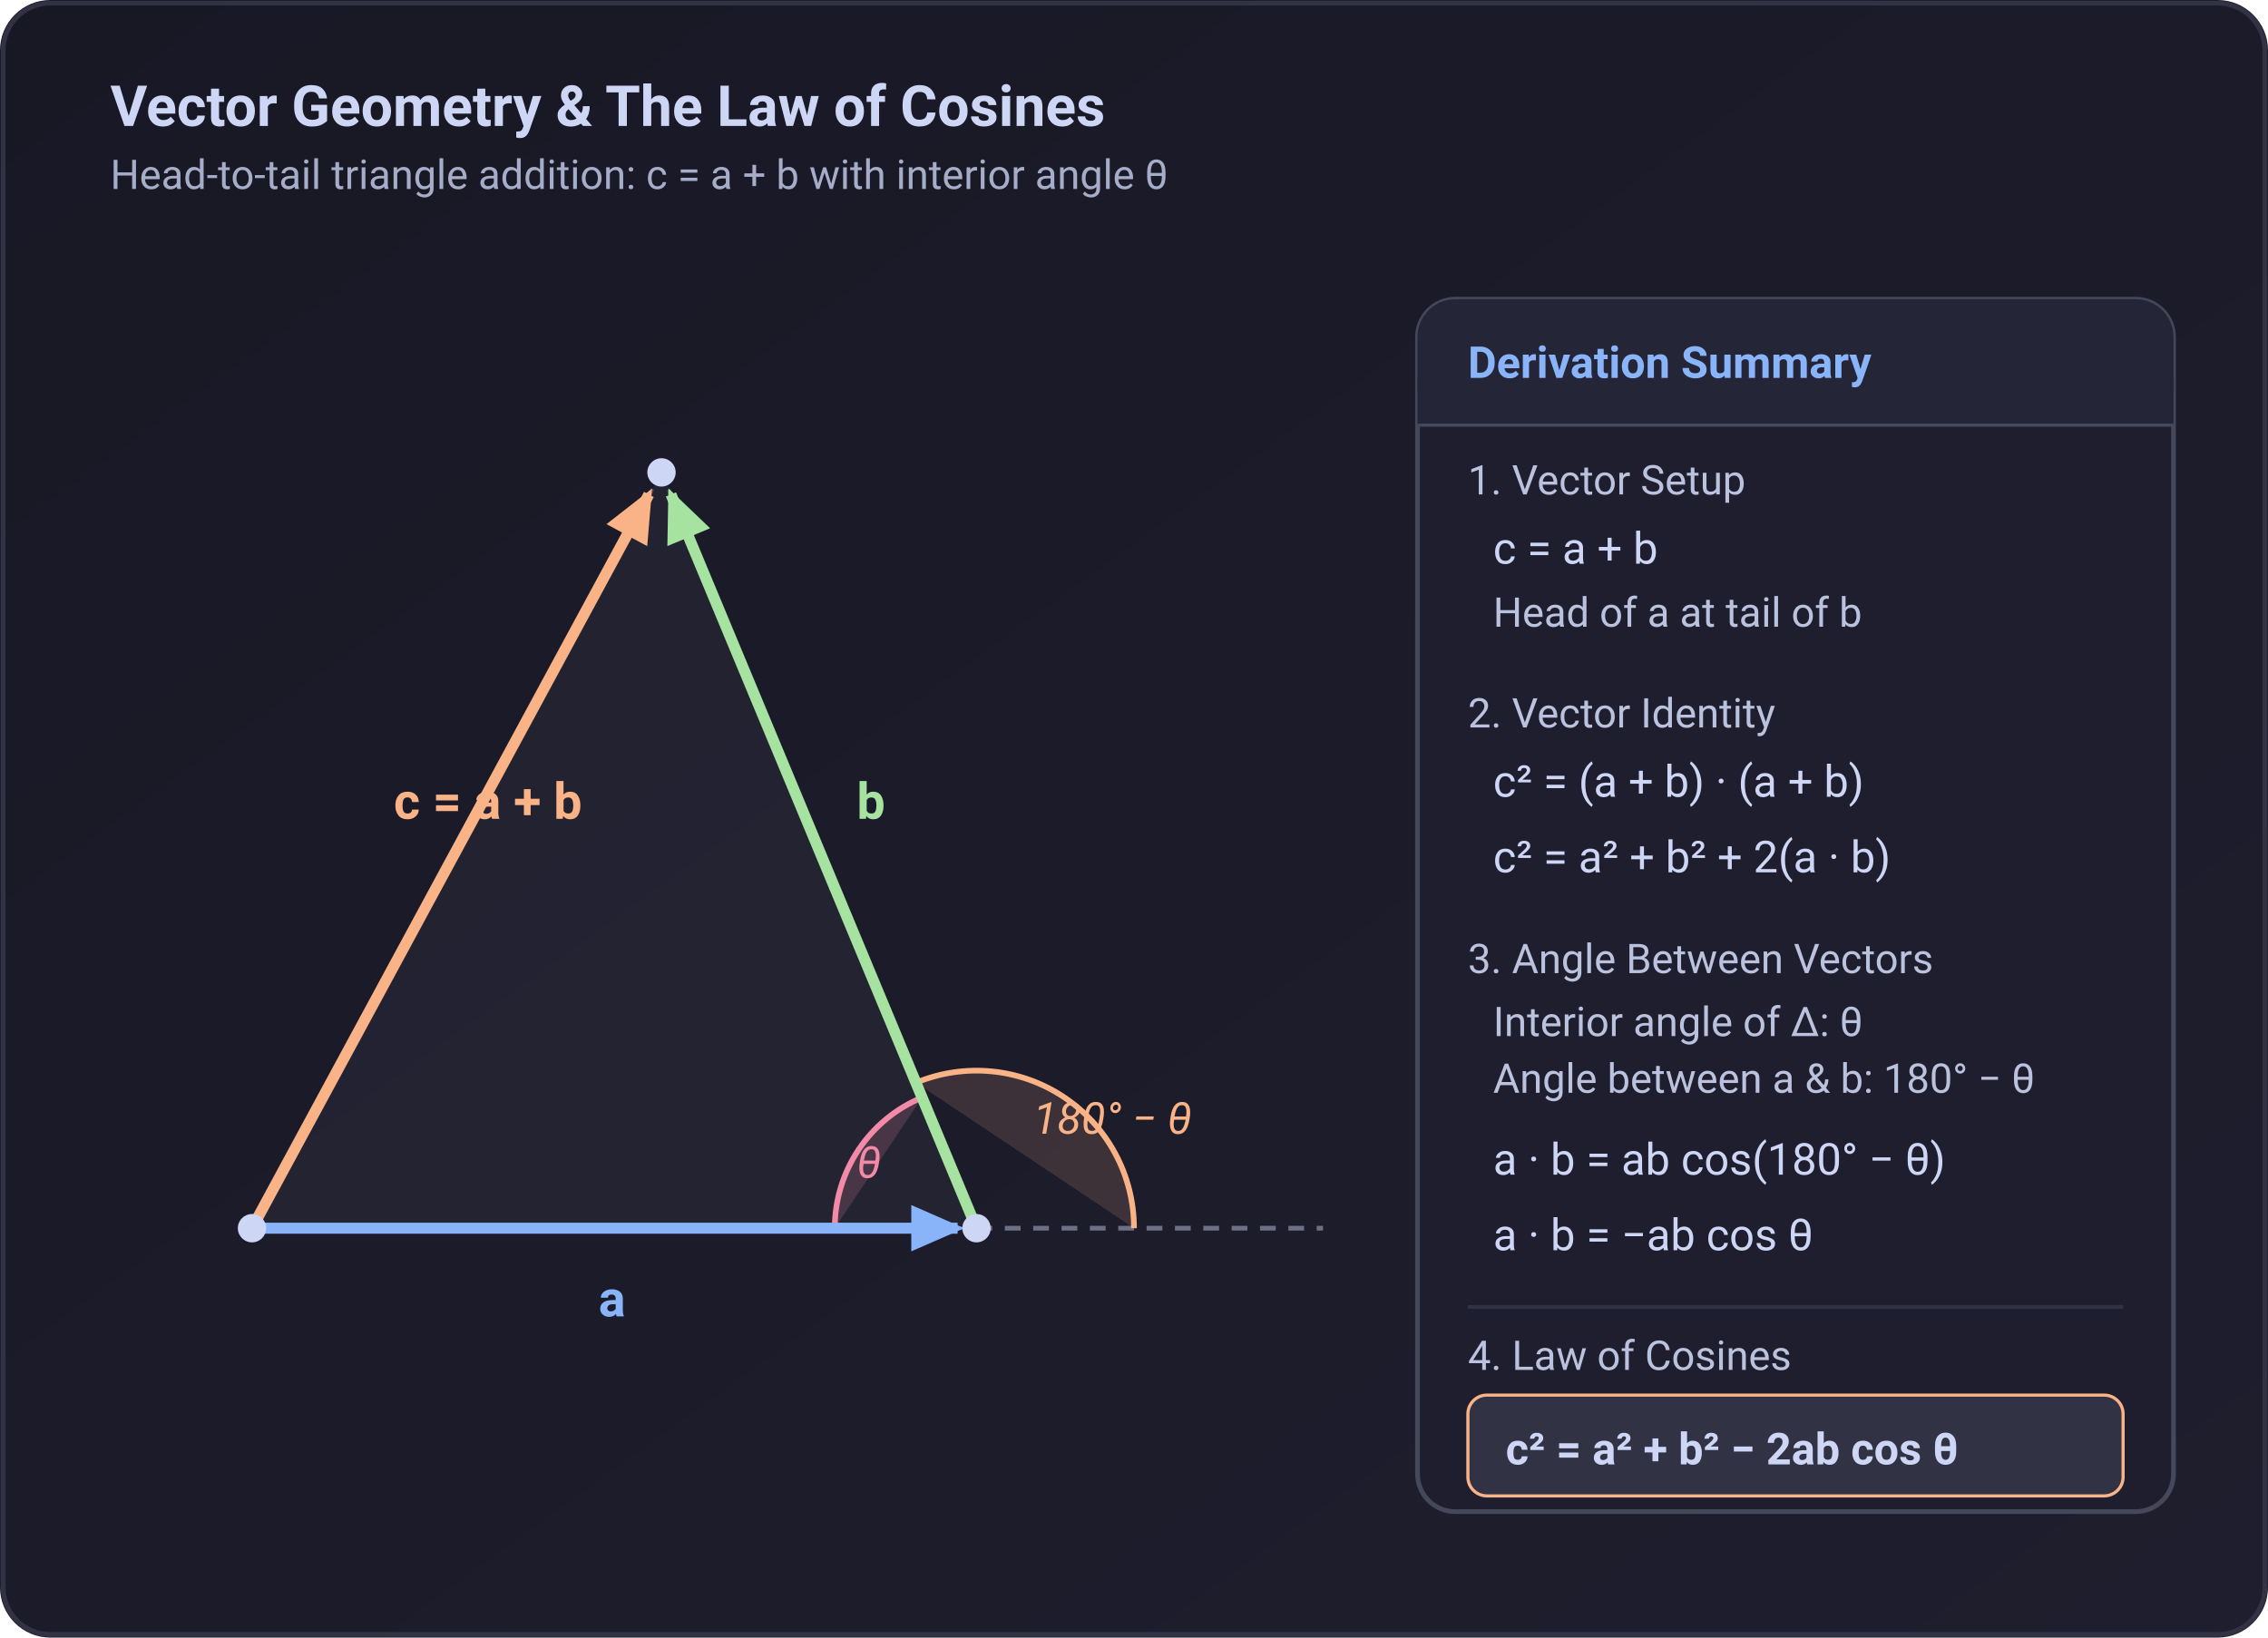
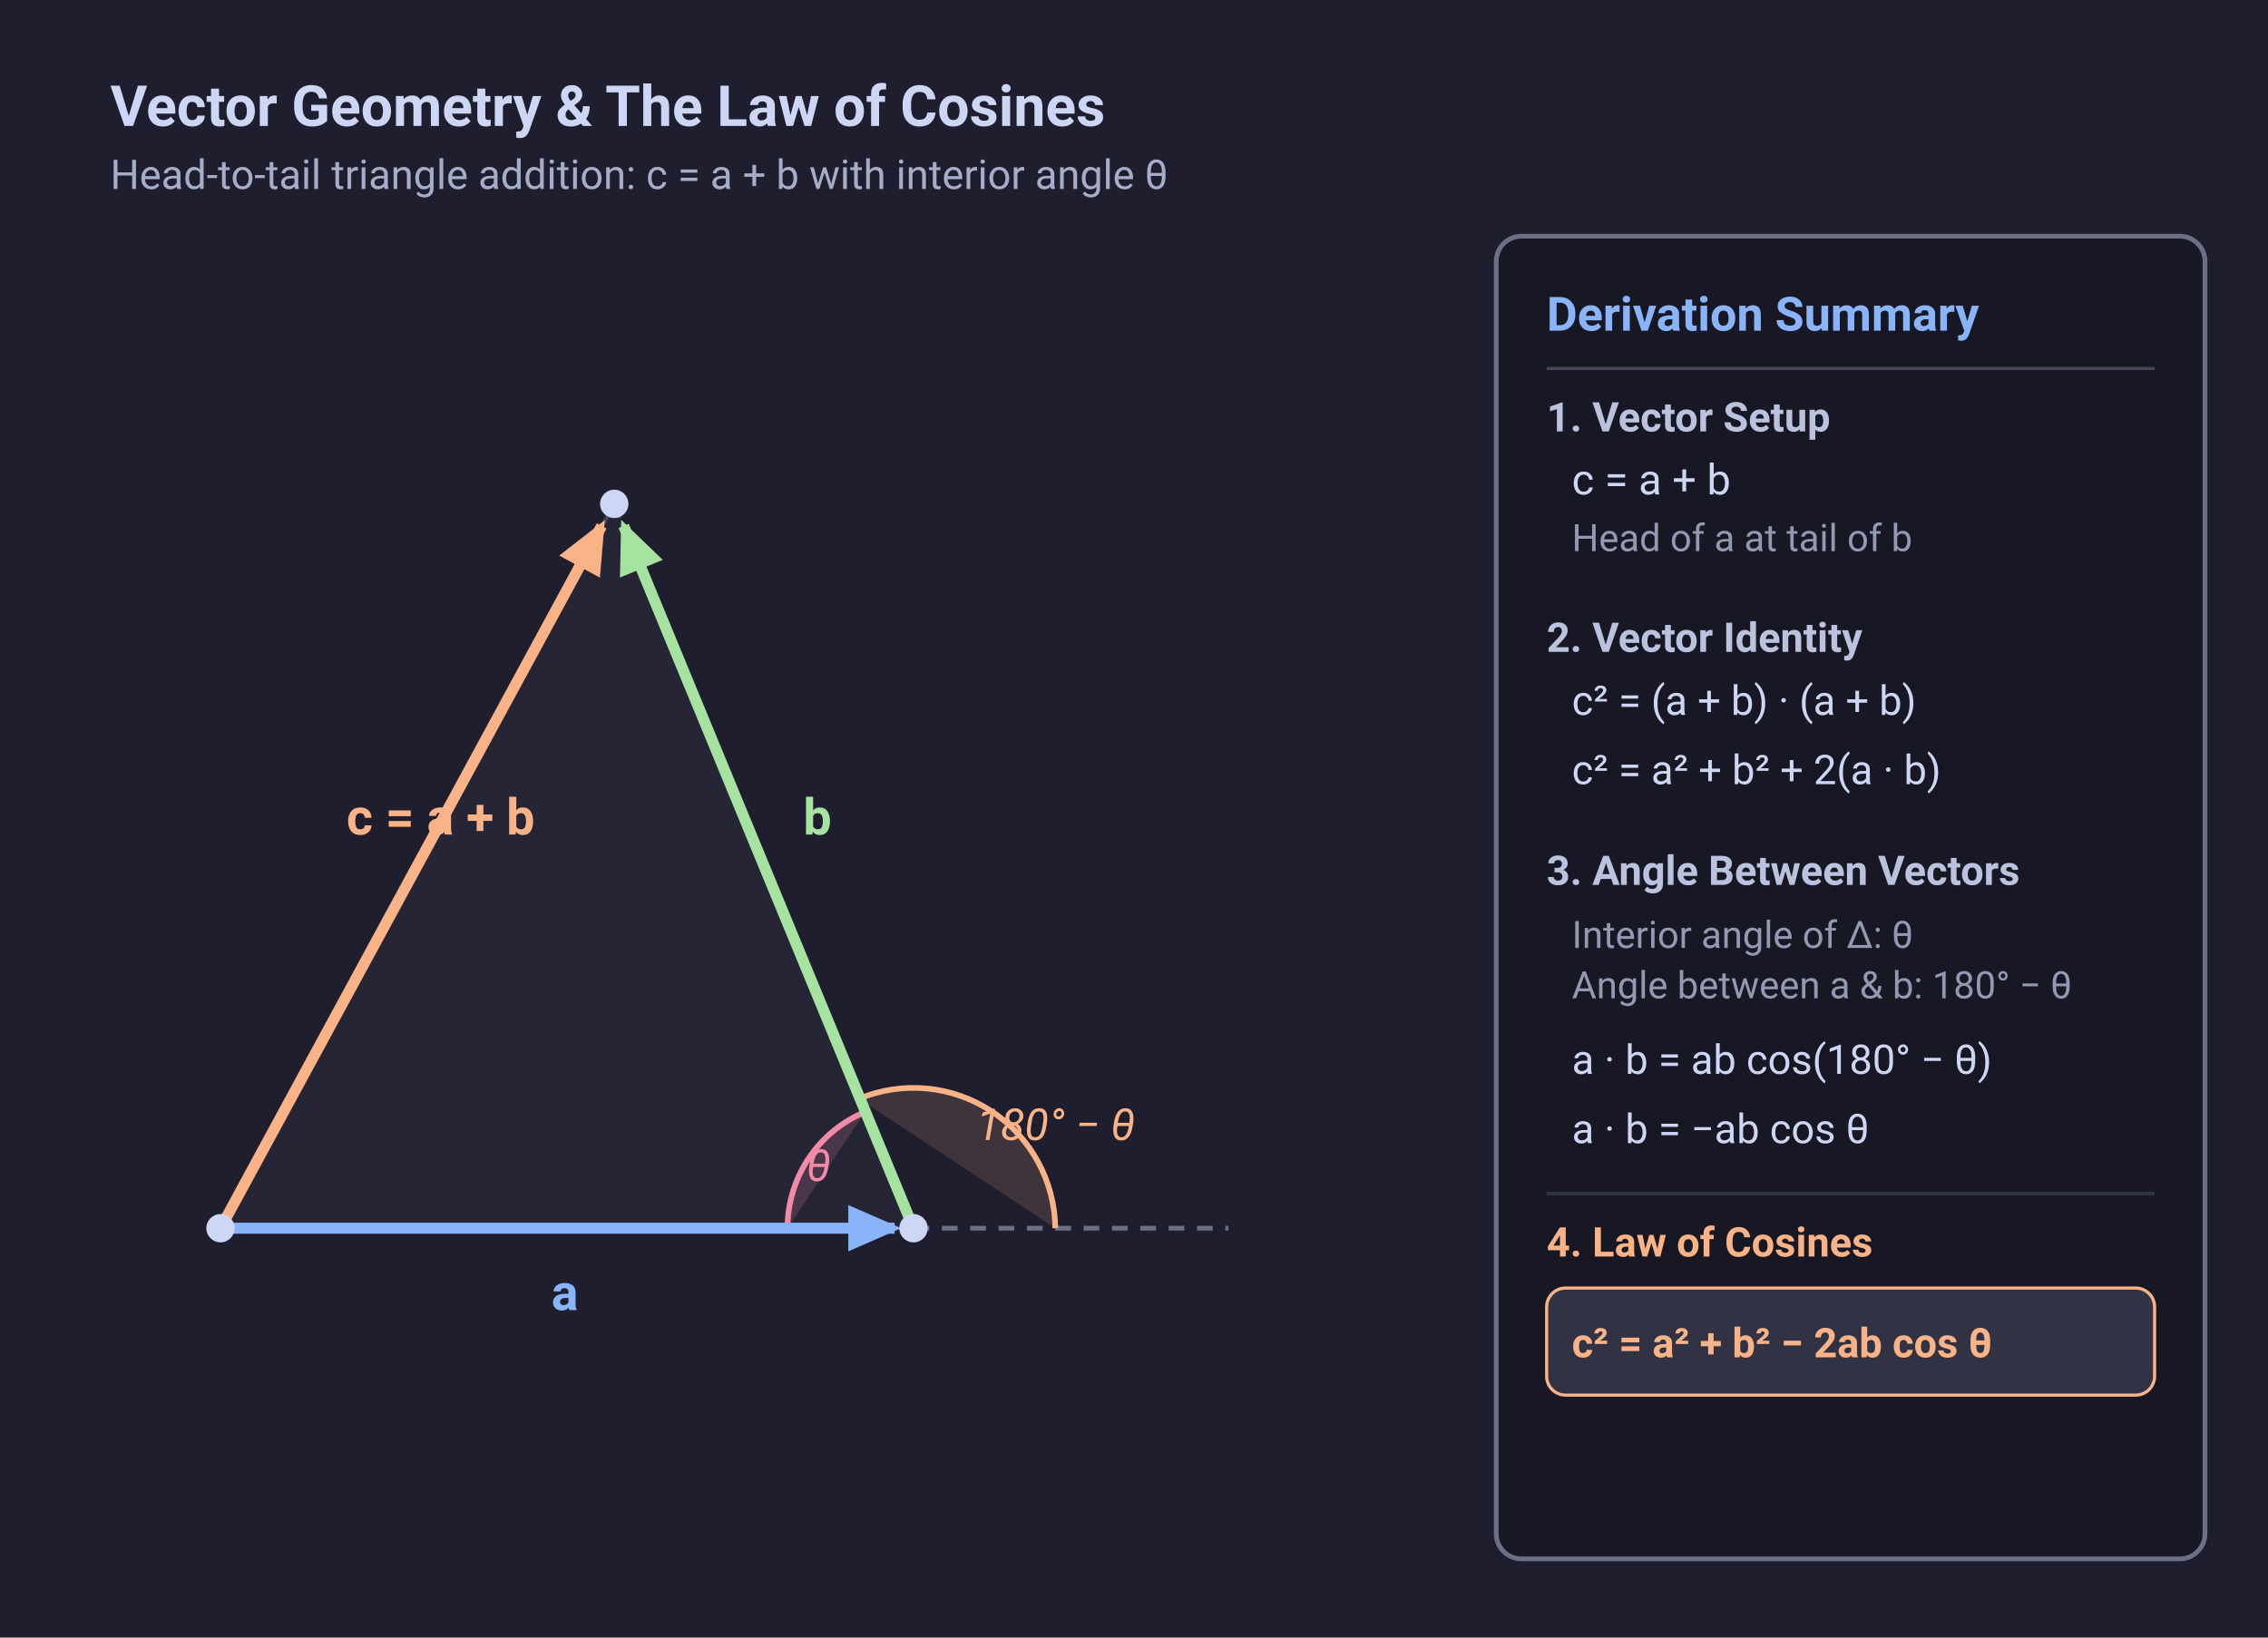
- <svg xmlns="http://www.w3.org/2000/svg" viewBox="0 0 720 520" width="100%" height="100%">
+ <svg xmlns="http://www.w3.org/2000/svg" viewBox="0 0 720 520" width="720" height="520" font-family="-apple-system, BlinkMacSystemFont, 'Segoe UI', Roboto, sans-serif">
  <defs>
-     <linearGradient id="bgGrad" x1="0%" y1="0%" x2="100%" y2="100%">
-       <stop offset="0%" stop-color="#181825" />
-       <stop offset="100%" stop-color="#1e1e2e" />
-     </linearGradient>
    <marker id="arrow-blue" viewBox="0 0 10 10" refX="7" refY="5" markerWidth="6" markerHeight="6" orient="auto-start-reverse">
      <path d="M 0 1.5 L 8 5 L 0 8.5 z" fill="#89b4fa" />
    </marker>
    <marker id="arrow-green" viewBox="0 0 10 10" refX="7" refY="5" markerWidth="6" markerHeight="6" orient="auto-start-reverse">
      <path d="M 0 1.5 L 8 5 L 0 8.5 z" fill="#a6e3a1" />
    </marker>
    <marker id="arrow-orange" viewBox="0 0 10 10" refX="7" refY="5" markerWidth="6" markerHeight="6" orient="auto-start-reverse">
      <path d="M 0 1.5 L 8 5 L 0 8.5 z" fill="#fab387" />
    </marker>
    <marker id="arrow-muted" viewBox="0 0 10 10" refX="7" refY="5" markerWidth="6" markerHeight="6" orient="auto-start-reverse">
      <path d="M 0 1.5 L 8 5 L 0 8.5 z" fill="#6c7086" />
    </marker>
  </defs>
-   <style>
-     .title { font-family: -apple-system, BlinkMacSystemFont, "Segoe UI", Roboto, sans-serif; font-weight: 700; font-size: 18px; fill: #cdd6f4; }
-     .subtitle { font-family: -apple-system, BlinkMacSystemFont, "Segoe UI", Roboto, sans-serif; font-size: 13px; fill: #a6adc8; }
-     .card-title { font-family: -apple-system, BlinkMacSystemFont, "Segoe UI", Roboto, sans-serif; font-weight: 600; font-size: 14px; fill: #89b4fa; }
-     .math-text { font-family: -apple-system, BlinkMacSystemFont, "Segoe UI", Roboto, sans-serif; font-size: 14px; fill: #cdd6f4; }
-     .math-label { font-family: -apple-system, BlinkMacSystemFont, "Segoe UI", Roboto, sans-serif; font-size: 16px; font-weight: bold; }
-     .sub-label { font-family: -apple-system, BlinkMacSystemFont, "Segoe UI", Roboto, sans-serif; font-size: 13px; fill: #bac2de; }
-     .angle-label { font-family: -apple-system, BlinkMacSystemFont, "Segoe UI", Roboto, sans-serif; font-size: 14px; font-style: italic; }
-   </style>
-   <rect width="720" height="520" rx="16" fill="url(#bgGrad)" />
-   <rect width="718" height="518" x="1" y="1" rx="15" fill="none" stroke="#313244" stroke-width="1.5" />
+   <rect width="720" height="520" fill="#1e1e2e" />
  <g transform="translate(35, 40)">
-     <text class="title" x="0" y="0">Vector Geometry &amp; The Law of Cosines</text>
-     <text class="subtitle" x="0" y="20">Head-to-tail triangle addition: c = a + b with interior angle θ</text>
+     <text x="0" y="0" fill="#cdd6f4" font-size="18px" font-weight="700">Vector Geometry &amp; The Law of Cosines</text>
+     <text x="0" y="20" fill="#a6adc8" font-size="13px">Head-to-tail triangle addition: c = a + b with interior angle θ</text>
  </g>
-   <g transform="translate(0, 0)">
-     <polygon points="80,390 310,390 210,150" fill="#313244" fill-opacity="0.35" stroke="#45475a" stroke-dasharray="4,4" stroke-width="1.2" />
-     <line x1="310" y1="390" x2="420" y2="390" stroke="#6c7086" stroke-width="1.5" stroke-dasharray="5,4" />
-     <path d="M 265 390 A 45 45 0 0 1 292.7 348.5" fill="#f38ba8" fill-opacity="0.18" stroke="#f38ba8" stroke-width="1.8" />
-     <text class="angle-label" x="272" y="374" fill="#f38ba8">θ</text>
-     <path d="M 360 390 A 50 50 0 0 0 290.8 343.8" fill="#fab387" fill-opacity="0.15" stroke="#fab387" stroke-width="1.8" />
-     <text class="angle-label" x="328" y="360" fill="#fab387">180° − θ</text>
-     <line x1="80" y1="390" x2="304" y2="390" stroke="#89b4fa" stroke-width="3.5" marker-end="url(#arrow-blue)" />
-     <line x1="310" y1="390" x2="213" y2="157" stroke="#a6e3a1" stroke-width="3.5" marker-end="url(#arrow-green)" />
-     <line x1="80" y1="390" x2="206" y2="157" stroke="#fab387" stroke-width="3.5" marker-end="url(#arrow-orange)" />
-     <text class="math-label" x="190" y="418" fill="#89b4fa">a</text>
-     <text class="math-label" x="272" y="260" fill="#a6e3a1">b</text>
-     <text class="math-label" x="125" y="260" fill="#fab387">c = a + b</text>
-     <circle cx="80" cy="390" r="4.5" fill="#cdd6f4" />
-     <circle cx="310" cy="390" r="4.5" fill="#cdd6f4" />
-     <circle cx="210" cy="150" r="4.5" fill="#cdd6f4" />
+   <g id="geometry">
+     <polygon points="70,390 290,390 195,160" fill="#313244" fill-opacity="0.35" stroke="#45475a" stroke-dasharray="4,4" stroke-width="1.2" />
+     <line x1="290" y1="390" x2="390" y2="390" stroke="#6c7086" stroke-width="1.5" stroke-dasharray="5,4" />
+     <path d="M 250 390 A 40 40 0 0 1 274.6 353.1" fill="#f38ba8" fill-opacity="0.18" stroke="#f38ba8" stroke-width="1.8" />
+     <text x="256" y="375" fill="#f38ba8" font-size="14px" font-style="italic">θ</text>
+     <path d="M 335 390 A 45 45 0 0 0 272.7 348.9" fill="#fab387" fill-opacity="0.15" stroke="#fab387" stroke-width="1.8" />
+     <text x="310" y="362" fill="#fab387" font-size="14px" font-style="italic">180° − θ</text>
+     <line x1="70" y1="390" x2="284" y2="390" stroke="#89b4fa" stroke-width="3.5" marker-end="url(#arrow-blue)" />
+     <line x1="290" y1="390" x2="198" y2="167" stroke="#a6e3a1" stroke-width="3.5" marker-end="url(#arrow-green)" />
+     <line x1="70" y1="390" x2="191" y2="167" stroke="#fab387" stroke-width="3.5" marker-end="url(#arrow-orange)" />
+     <text x="175" y="416" fill="#89b4fa" font-size="16px" font-weight="bold">a</text>
+     <text x="255" y="265" fill="#a6e3a1" font-size="16px" font-weight="bold">b</text>
+     <text x="110" y="265" fill="#fab387" font-size="16px" font-weight="bold">c = a + b</text>
+     <circle cx="70" cy="390" r="4.5" fill="#cdd6f4" />
+     <circle cx="290" cy="390" r="4.5" fill="#cdd6f4" />
+     <circle cx="195" cy="160" r="4.5" fill="#cdd6f4" />
  </g>
-   <g transform="translate(450, 95)">
-     <rect width="240" height="385" rx="12" fill="#1e1e2e" stroke="#45475a" stroke-width="1.5" />
-     <rect width="240" height="40" rx="12" fill="#252538" />
-     <rect width="240" height="15" y="25" fill="#252538" />
-     <line x1="0" y1="40" x2="240" y2="40" stroke="#45475a" stroke-width="1" />
-     <text class="card-title" x="16" y="25">Derivation Summary</text>
+   <g transform="translate(475, 75)">
+     <rect width="225" height="420" rx="8" fill="#181825" stroke="#6c7086" stroke-width="1.5" />
+     <text x="16" y="30" fill="#89b4fa" font-size="15px" font-weight="700">Derivation Summary</text>
+     <line x1="16" y1="42" x2="209" y2="42" stroke="#45475a" stroke-width="1" />
    <g transform="translate(16, 62)">
-       <text class="sub-label" x="0" y="0">1. Vector Setup</text>
-       <text class="math-text" x="8" y="22">c = a + b</text>
-       <text class="sub-label" x="8" y="42" fill="#9399b2">Head of a at tail of b</text>
-       <text class="sub-label" x="0" y="74">2. Vector Identity</text>
-       <text class="math-text" x="8" y="96">c² = (a + b) · (a + b)</text>
-       <text class="math-text" x="8" y="120">c² = a² + b² + 2(a · b)</text>
-       <text class="sub-label" x="0" y="152">3. Angle Between Vectors</text>
-       <text class="sub-label" x="8" y="172" fill="#9399b2">Interior angle of Δ: θ</text>
-       <text class="sub-label" x="8" y="190" fill="#9399b2">Angle between a &amp; b: 180° − θ</text>
-       <text class="math-text" x="8" y="216">a · b = ab cos(180° − θ)</text>
-       <text class="math-text" x="8" y="240">a · b = −ab cos θ</text>
-       <line x1="0" y1="258" x2="208" y2="258" stroke="#313244" stroke-width="1.2" />
-       <text class="sub-label" x="0" y="278" fill="#fab387">4. Law of Cosines</text>
-       <rect x="0" y="286" width="208" height="32" rx="6" fill="#313244" stroke="#fab387" stroke-width="1" />
-       <text class="math-text" x="12" y="308" fill="#fab387" font-weight="bold">c² = a² + b² − 2ab cos θ</text>
+       <text x="0" y="0" fill="#bac2de" font-size="13px" font-weight="600">1. Vector Setup</text>
+       <text x="8" y="20" fill="#cdd6f4" font-size="13.5px">c = a + b</text>
+       <text x="8" y="38" fill="#9399b2" font-size="12px">Head of a at tail of b</text>
+       <text x="0" y="70" fill="#bac2de" font-size="13px" font-weight="600">2. Vector Identity</text>
+       <text x="8" y="90" fill="#cdd6f4" font-size="13px">c² = (a + b) · (a + b)</text>
+       <text x="8" y="112" fill="#cdd6f4" font-size="13px">c² = a² + b² + 2(a · b)</text>
+       <text x="0" y="144" fill="#bac2de" font-size="13px" font-weight="600">3. Angle Between Vectors</text>
+       <text x="8" y="164" fill="#9399b2" font-size="12px">Interior angle of Δ: θ</text>
+       <text x="8" y="180" fill="#9399b2" font-size="12px">Angle between a &amp; b: 180° − θ</text>
+       <text x="8" y="204" fill="#cdd6f4" font-size="13px">a · b = ab cos(180° − θ)</text>
+       <text x="8" y="226" fill="#cdd6f4" font-size="13px">a · b = −ab cos θ</text>
+       <line x1="0" y1="242" x2="193" y2="242" stroke="#313244" stroke-width="1.2" />
+       <text x="0" y="262" fill="#fab387" font-size="13px" font-weight="600">4. Law of Cosines</text>
+       <rect x="0" y="272" width="193" height="34" rx="6" fill="#313244" stroke="#fab387" stroke-width="1" />
+       <text x="8" y="294" fill="#fab387" font-size="13px" font-weight="bold">c² = a² + b² − 2ab cos θ</text>
    </g>
  </g>
</svg>
